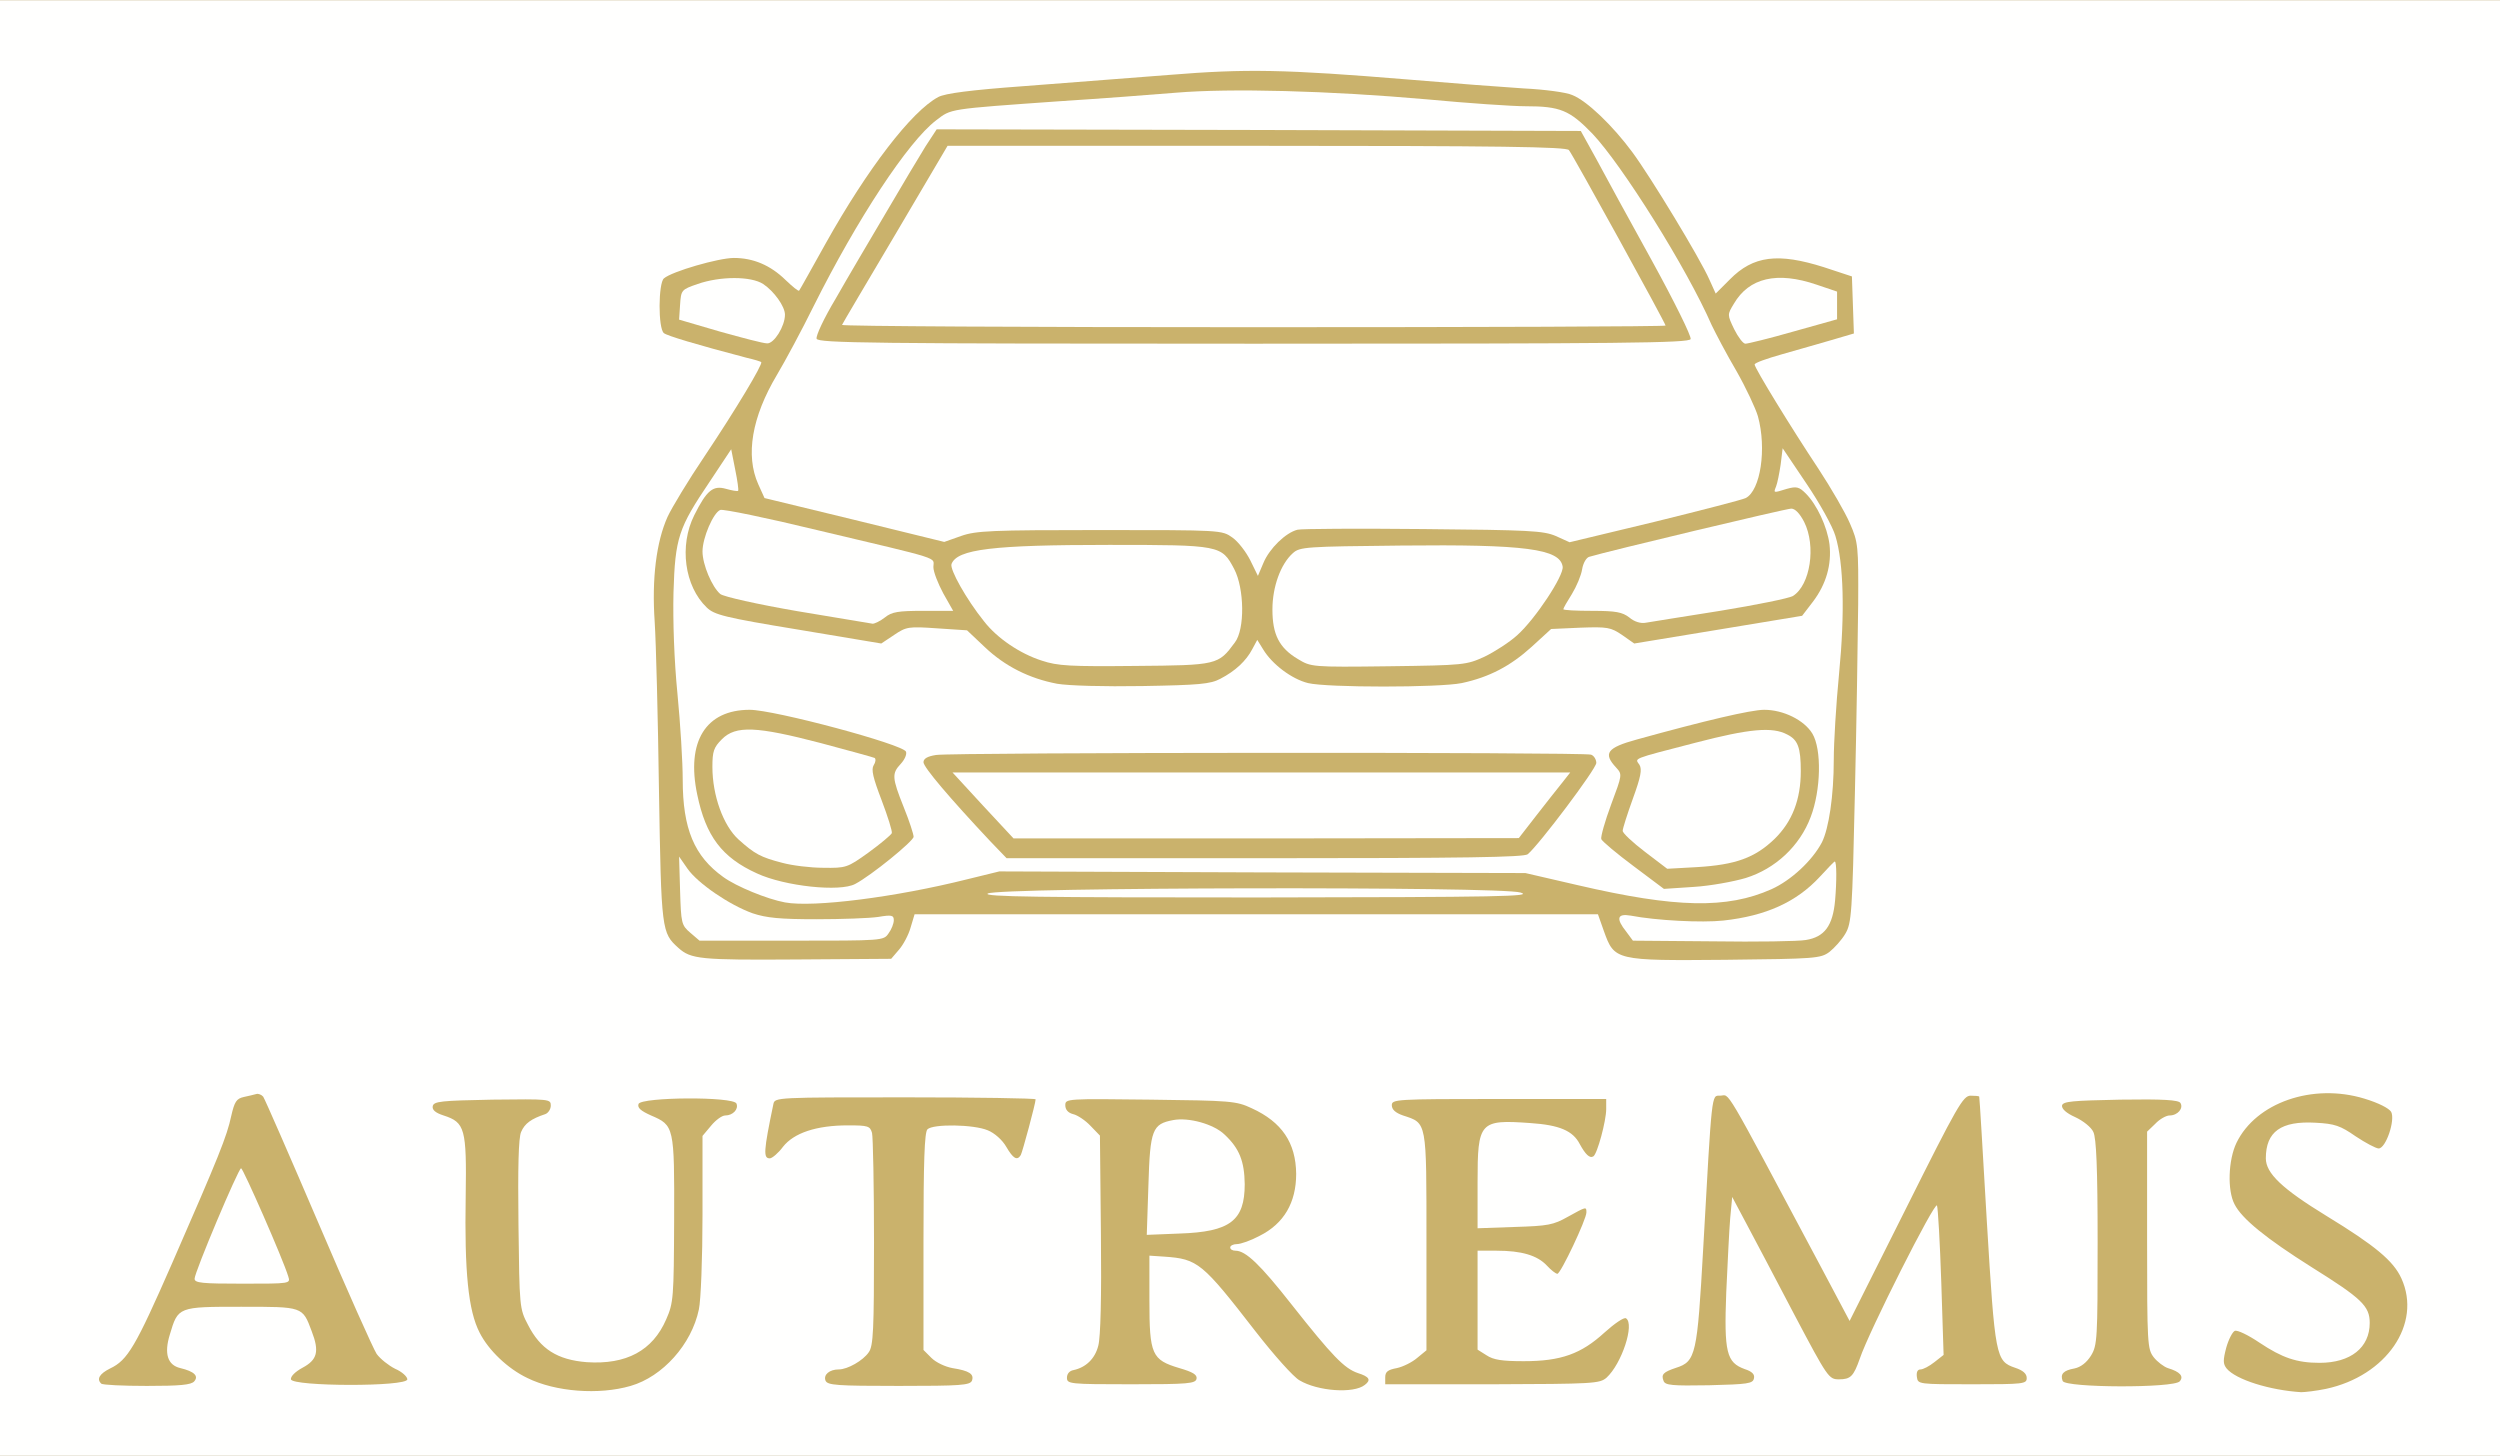
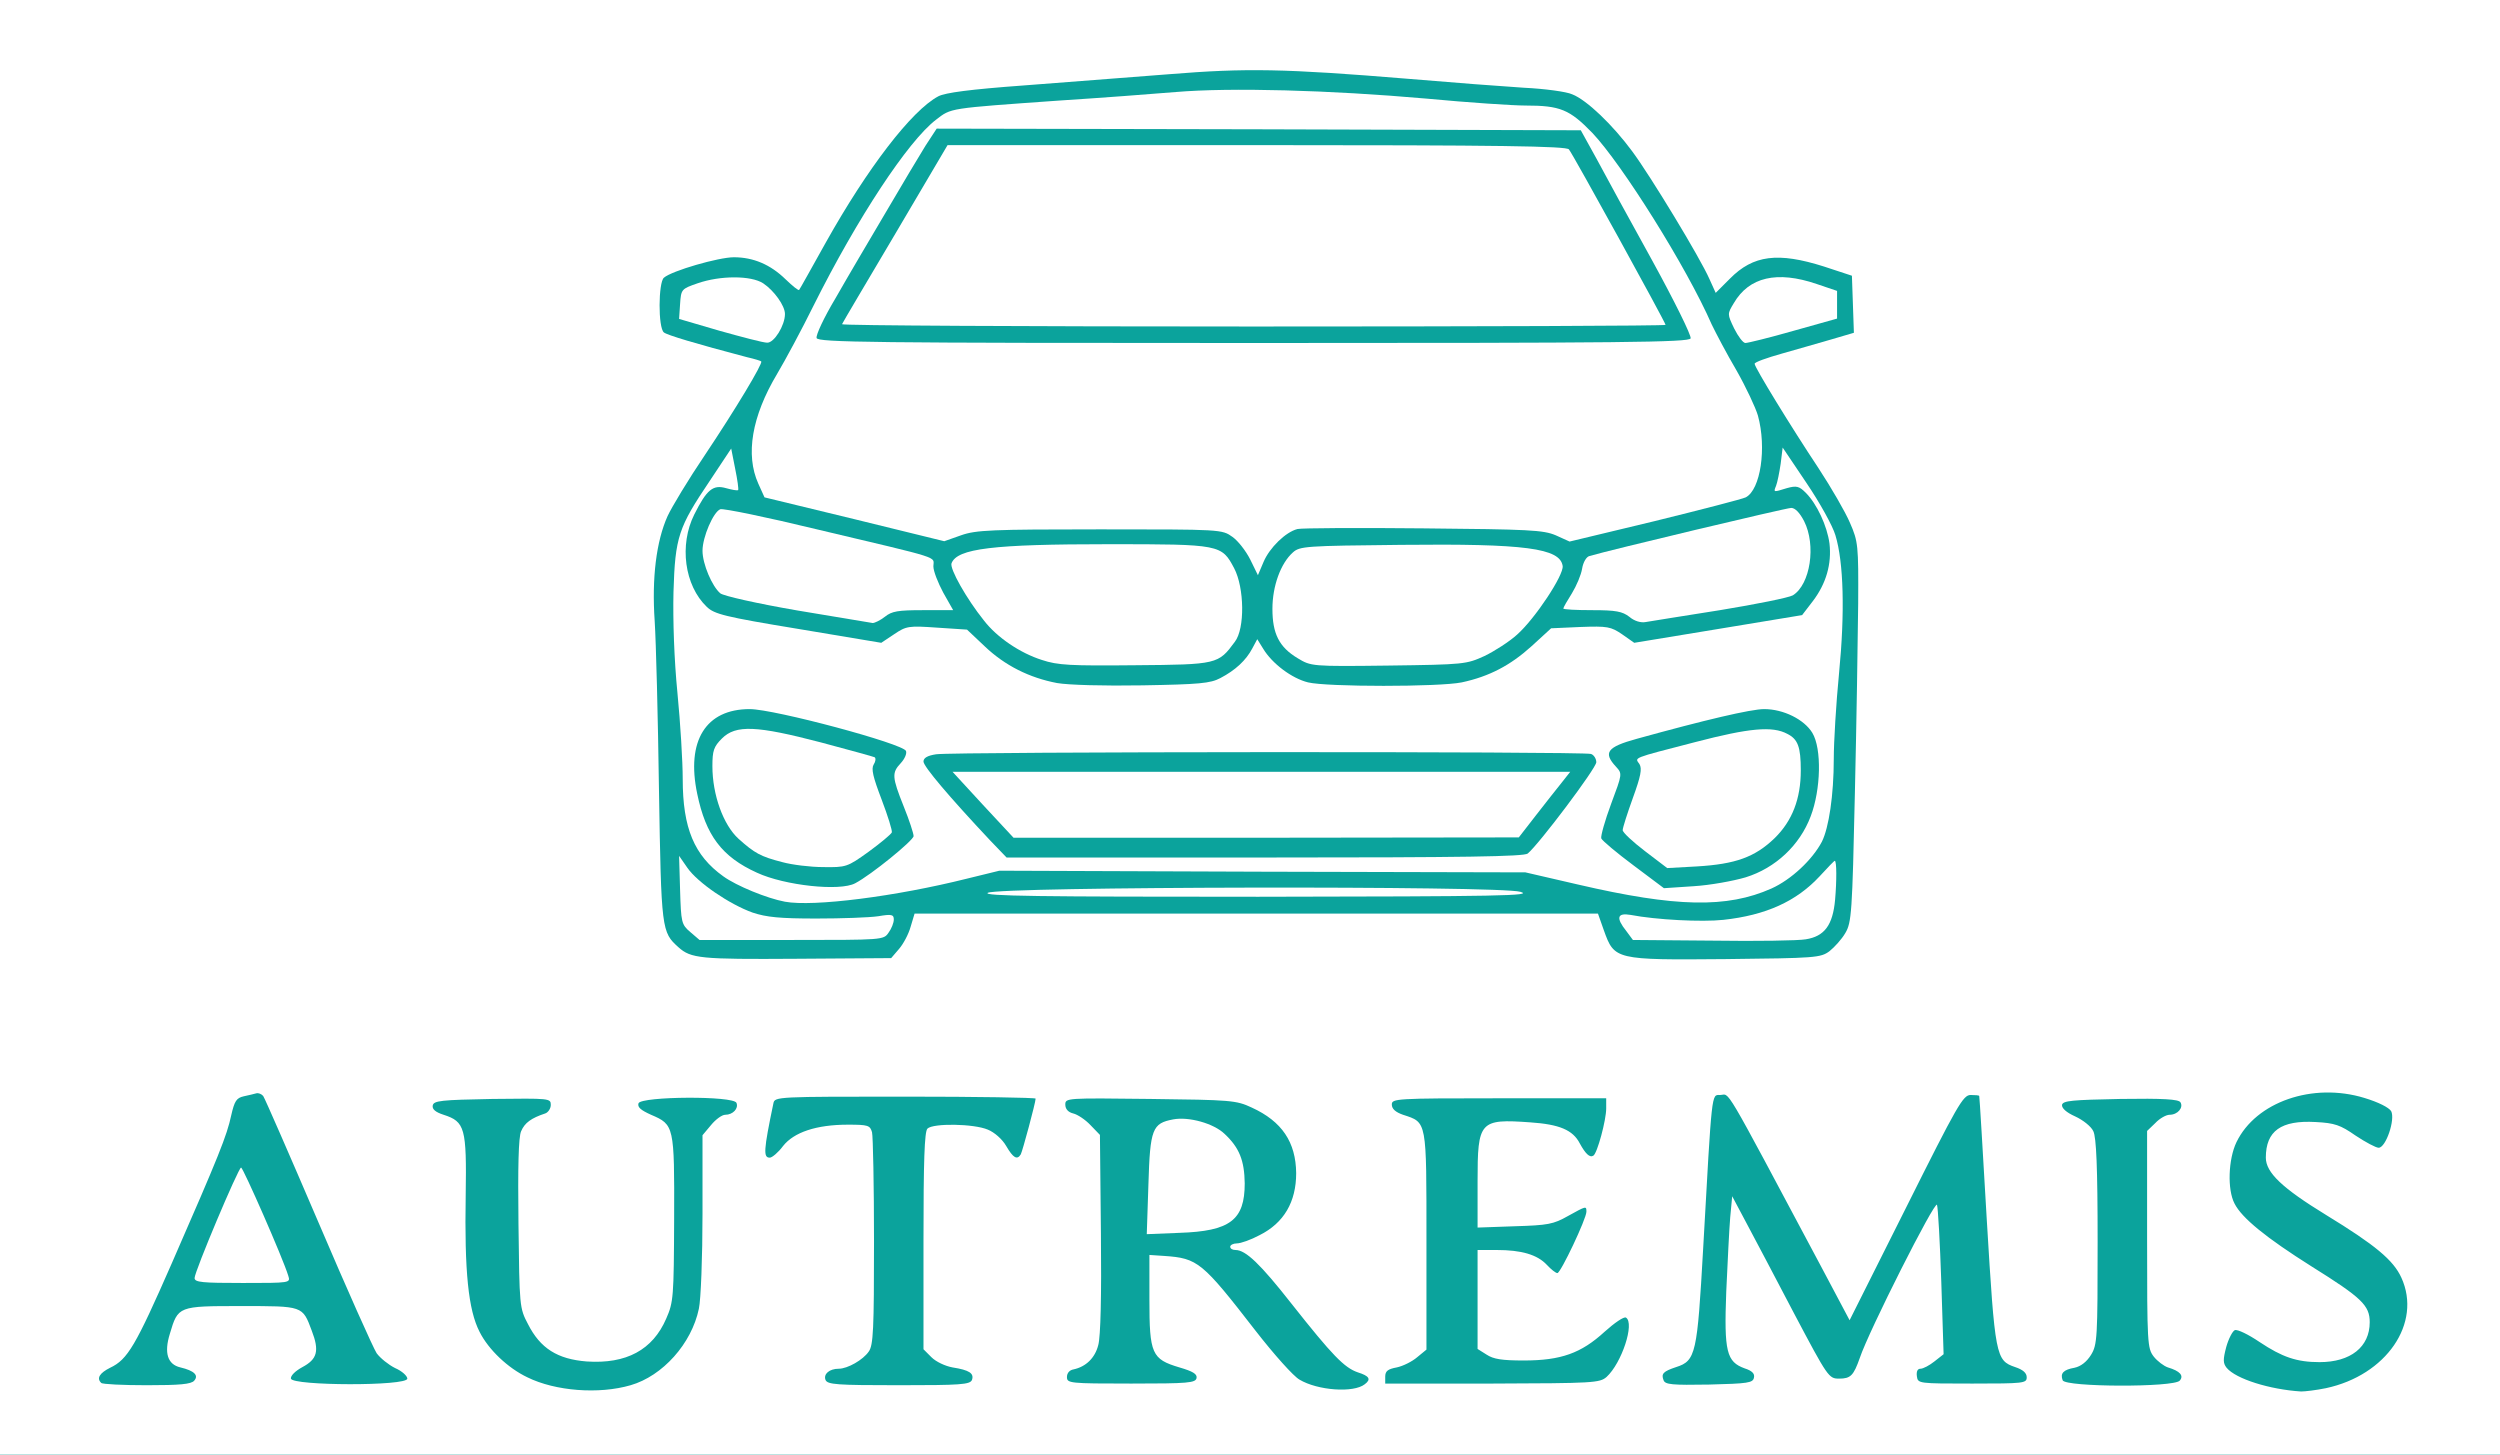
- <svg xmlns="http://www.w3.org/2000/svg" version="1.0" width="340px" height="198px" viewBox="0 0 7580 4410" preserveAspectRatio="xMidYMid meet">
-   <g id="layer101" fill="#cab26c" stroke="none">
+ <svg xmlns="http://www.w3.org/2000/svg" version="1.0" width="340px" viewBox="0 0 7580 4410" preserveAspectRatio="xMidYMid meet">
+   <g id="layer101" fill="#0ba39c" stroke="none">
    <path d="M0 2205 l0 -2205 3790 0 3790 0 0 2205 0 2205 -3790 0 -3790 0 0 -2205z" />
  </g>
-   <g id="layer102" fill="#fffffe" stroke="none">
+   <g id="layer102" fill="white" stroke="none">
    <path d="M0 2205 l0 -2205 3790 0 3790 0 0 2205 0 2205 -3790 0 -3790 0 0 -2205z m1912 1995 c97 -28 185 -126 207 -232 6 -27 11 -156 11 -288 l0 -238 26 -31 c14 -17 33 -31 43 -31 23 0 41 -19 34 -36 -8 -22 -288 -20 -297 1 -4 12 7 21 38 35 70 30 71 33 70 315 -1 238 -2 253 -24 303 -41 95 -121 138 -241 130 -89 -7 -141 -40 -178 -113 -26 -49 -26 -54 -29 -304 -2 -173 0 -263 8 -281 11 -26 31 -40 73 -54 9 -3 17 -15 17 -26 0 -20 -4 -20 -177 -18 -156 3 -178 5 -181 20 -2 11 8 20 33 28 65 21 70 40 67 244 -4 231 8 348 42 414 27 54 86 110 145 138 85 42 217 52 313 24z m2226 -3 c20 -15 14 -25 -21 -36 -41 -14 -77 -51 -201 -208 -95 -121 -139 -163 -170 -163 -9 0 -16 -4 -16 -10 0 -5 9 -10 20 -10 12 0 43 -11 69 -25 74 -37 111 -101 111 -188 -1 -94 -43 -157 -135 -199 -47 -22 -63 -23 -307 -26 -254 -3 -258 -3 -258 17 0 13 8 23 24 27 13 3 37 19 52 35 l29 30 3 299 c2 190 -1 313 -8 338 -10 40 -38 66 -75 74 -12 2 -20 11 -20 23 0 19 7 20 195 20 174 0 195 -2 198 -17 2 -12 -11 -20 -52 -32 -84 -25 -91 -41 -91 -206 l0 -135 45 3 c102 7 115 18 277 227 56 72 115 138 133 148 55 33 164 41 198 14z m2914 12 c183 -39 292 -197 229 -335 -24 -53 -79 -99 -228 -190 -134 -82 -183 -129 -183 -174 0 -81 46 -114 151 -108 58 3 75 9 121 41 30 20 62 37 70 37 22 0 51 -86 38 -111 -7 -11 -38 -27 -81 -40 -157 -48 -329 12 -388 134 -25 52 -28 144 -6 186 22 44 96 104 234 191 152 95 176 118 176 169 0 75 -58 121 -152 121 -69 0 -113 -15 -182 -61 -34 -23 -67 -39 -75 -36 -7 3 -19 26 -26 51 -10 38 -10 49 1 63 28 34 131 66 226 72 12 0 46 -4 75 -10z m-6463 -23 c14 -16 0 -30 -42 -40 -39 -9 -50 -44 -32 -102 25 -84 25 -84 216 -84 188 0 186 -1 214 74 24 62 17 87 -28 111 -22 12 -36 26 -35 35 5 22 353 23 353 0 0 -8 -16 -23 -37 -32 -20 -10 -45 -30 -56 -45 -10 -15 -90 -194 -177 -398 -87 -203 -162 -375 -167 -382 -5 -6 -15 -10 -21 -8 -7 2 -24 6 -38 9 -22 5 -28 14 -38 58 -13 61 -37 121 -180 448 -110 251 -134 292 -187 317 -32 16 -42 32 -27 46 3 4 66 7 138 7 100 0 135 -3 144 -14z m2358 -2 c7 -20 -8 -30 -59 -38 -22 -4 -50 -17 -64 -31 l-24 -24 0 -329 c0 -242 3 -331 12 -340 17 -17 141 -15 183 3 20 8 44 29 56 50 21 36 33 43 44 25 5 -9 45 -157 45 -169 0 -3 -178 -6 -395 -6 -388 0 -396 0 -400 20 -30 144 -31 165 -11 165 7 0 26 -16 40 -35 33 -42 101 -65 197 -65 61 0 67 2 73 23 3 12 6 162 6 332 0 265 -2 314 -16 333 -17 25 -64 52 -91 52 -28 0 -47 16 -40 34 6 14 34 16 222 16 188 0 216 -2 222 -16z m1924 -9 c46 -42 86 -163 59 -180 -6 -4 -35 16 -65 43 -71 65 -132 87 -245 87 -66 0 -92 -4 -113 -18 l-27 -17 0 -150 0 -150 58 0 c75 0 123 14 152 45 13 14 27 25 32 25 10 0 88 -165 88 -186 0 -18 0 -18 -56 13 -44 25 -61 28 -161 31 l-113 4 0 -140 c0 -183 6 -190 160 -179 88 6 129 23 150 64 17 31 30 44 41 37 12 -7 39 -108 39 -143 l0 -31 -325 0 c-314 0 -325 1 -325 19 0 13 11 23 34 31 73 24 71 14 71 382 l0 330 -28 23 c-15 13 -43 27 -62 31 -27 5 -35 11 -35 28 l0 21 324 0 c308 -1 326 -2 347 -20z m447 2 c3 -12 -6 -21 -28 -28 -55 -20 -63 -50 -56 -233 4 -88 9 -190 12 -225 l6 -64 42 79 c23 43 89 168 146 277 102 193 105 197 136 197 35 0 44 -9 63 -63 27 -81 228 -479 234 -464 3 8 9 114 13 234 l7 219 -28 22 c-15 12 -34 22 -42 22 -9 0 -13 8 -11 23 3 22 5 22 168 22 156 0 165 -1 165 -19 0 -13 -11 -23 -35 -31 -59 -20 -61 -32 -86 -445 -12 -206 -22 -376 -23 -377 0 -2 -12 -3 -26 -3 -23 0 -40 30 -196 342 l-171 341 -87 -164 c-305 -572 -274 -519 -306 -519 -26 0 -24 -17 -51 465 -18 319 -22 341 -82 360 -39 13 -46 20 -38 40 5 13 25 15 138 13 118 -3 133 -5 136 -21z m1291 9 c13 -15 1 -29 -36 -40 -12 -4 -32 -19 -43 -33 -19 -25 -20 -39 -20 -355 l0 -329 25 -24 c13 -14 33 -25 43 -25 25 0 43 -22 33 -38 -6 -9 -51 -12 -182 -10 -146 3 -174 5 -177 18 -1 10 13 23 40 35 24 11 49 31 55 45 9 18 13 109 13 335 0 292 -1 312 -20 343 -13 21 -31 35 -50 39 -34 6 -44 17 -36 38 8 21 338 22 355 1z m-3883 -1309 c13 -15 29 -45 35 -67 l12 -40 1036 0 1036 0 18 51 c32 89 34 90 369 87 273 -3 288 -4 315 -24 15 -12 37 -36 48 -55 19 -32 21 -61 29 -424 5 -214 9 -473 10 -575 1 -177 0 -188 -25 -245 -14 -33 -57 -107 -95 -165 -83 -125 -194 -306 -194 -317 0 -5 37 -18 83 -31 45 -13 113 -32 150 -43 l68 -20 -3 -87 -3 -86 -85 -28 c-139 -44 -214 -35 -285 37 l-43 43 -19 -42 c-28 -64 -179 -313 -234 -387 -59 -80 -138 -156 -182 -173 -17 -8 -84 -17 -147 -20 -63 -4 -221 -16 -350 -27 -377 -31 -491 -33 -725 -14 -115 9 -313 24 -440 34 -164 12 -239 22 -260 33 -81 43 -215 218 -341 443 -43 77 -79 142 -81 144 -2 3 -20 -12 -41 -32 -46 -45 -98 -67 -157 -67 -46 0 -188 41 -212 62 -17 14 -18 152 0 166 10 8 96 34 252 75 22 5 42 11 43 13 6 5 -78 145 -171 284 -50 74 -100 157 -113 185 -34 76 -48 187 -39 318 4 61 10 292 13 512 7 426 8 431 59 477 38 34 66 37 356 35 l289 -2 24 -28z" />
    <path d="M3482 3591 c5 -169 12 -185 75 -197 47 -9 123 12 156 44 45 42 60 81 61 150 0 111 -44 145 -198 150 l-99 4 5 -151z" />
    <path d="M590 3875 c0 -20 133 -335 141 -335 6 0 127 275 143 328 7 22 7 22 -138 22 -123 0 -146 -2 -146 -15z" />
    <path d="M5193 2852 l-242 -2 -20 -27 c-32 -40 -28 -56 13 -49 78 15 216 22 281 15 129 -14 222 -56 293 -133 23 -25 43 -46 45 -46 6 0 6 61 1 118 -7 77 -32 111 -89 120 -22 4 -149 6 -282 4z" />
    <path d="M2093 2826 c-27 -23 -28 -29 -31 -128 l-3 -103 25 36 c31 45 128 111 198 136 42 14 83 18 193 18 77 0 161 -3 188 -7 41 -7 47 -5 47 10 0 10 -7 28 -16 40 -15 22 -17 22 -294 22 l-279 0 -28 -24z" />
    <path d="M2380 2734 c-54 -10 -147 -48 -187 -77 -88 -63 -123 -146 -123 -295 0 -52 -7 -169 -16 -261 -10 -101 -14 -221 -12 -306 5 -167 15 -196 110 -337 l65 -98 12 61 c7 34 11 63 9 65 -3 2 -19 -1 -37 -6 -39 -11 -58 4 -96 80 -46 92 -30 215 38 280 23 22 53 30 278 67 l251 42 39 -26 c37 -25 44 -26 130 -20 l91 6 54 51 c61 58 135 95 219 111 35 6 142 9 259 7 172 -3 206 -6 236 -22 46 -24 78 -54 97 -90 l15 -28 18 29 c27 45 87 90 136 102 57 14 398 14 466 0 84 -18 148 -52 212 -110 l59 -54 89 -4 c82 -3 92 -1 126 22 l37 26 255 -42 254 -42 33 -43 c40 -53 57 -112 50 -174 -7 -53 -38 -120 -72 -154 -20 -20 -28 -22 -57 -14 -42 13 -41 13 -33 -7 4 -10 10 -40 14 -67 l6 -49 72 107 c40 59 80 131 88 159 25 82 29 234 11 418 -9 92 -16 209 -16 260 0 110 -15 209 -36 251 -29 55 -93 115 -153 142 -135 60 -289 57 -586 -12 l-160 -37 -798 -2 -797 -3 -98 24 c-215 54 -466 86 -552 70z m213 -56 c48 -25 177 -130 177 -143 0 -8 -13 -48 -30 -90 -36 -90 -36 -102 -9 -131 12 -13 19 -29 16 -37 -8 -22 -399 -127 -474 -127 -133 0 -193 96 -159 257 26 126 75 191 181 239 84 39 252 57 298 32z m2700 -18 c90 -28 164 -97 197 -185 31 -81 34 -205 5 -253 -25 -41 -88 -72 -146 -72 -40 0 -180 33 -386 90 -91 25 -103 42 -63 85 19 21 19 21 -15 112 -19 51 -32 98 -30 105 3 7 47 44 98 82 l92 69 90 -6 c50 -3 121 -16 158 -27z m-661 -72 c34 -28 208 -259 208 -277 0 -10 -7 -22 -16 -25 -21 -8 -1937 -7 -1986 1 -26 4 -38 11 -38 22 0 15 79 108 202 239 l50 52 782 0 c611 0 786 -3 798 -12z" />
    <path d="M2372 2614 c-66 -17 -84 -27 -133 -71 -46 -42 -79 -133 -79 -220 0 -47 4 -59 29 -84 42 -42 105 -39 300 12 86 23 159 43 163 45 4 3 3 13 -3 22 -8 13 -2 38 24 106 19 50 33 95 31 100 -3 6 -34 32 -71 59 -64 46 -68 47 -137 46 -39 0 -95 -7 -124 -15z" />
    <path d="M4988 2581 c-38 -29 -68 -57 -68 -64 0 -7 14 -51 31 -98 24 -66 28 -88 20 -102 -14 -21 -28 -16 169 -67 165 -43 234 -49 279 -25 32 16 41 39 41 111 0 86 -26 153 -79 205 -60 58 -119 79 -236 86 l-90 5 -67 -51z" />
    <path d="M2980 2440 l-92 -100 937 0 936 0 -26 33 c-14 17 -49 62 -78 99 l-52 67 -766 1 -766 0 -93 -100z" />
    <path d="M2995 2707 c32 -19 1554 -22 1615 -3 40 12 -55 14 -795 15 -665 0 -836 -2 -820 -12z" />
    <path d="M3159 2001 c-66 -21 -136 -68 -176 -120 -53 -66 -104 -157 -98 -173 17 -45 125 -58 478 -58 337 0 341 1 379 73 31 59 33 183 2 223 -50 68 -53 69 -302 71 -197 2 -235 0 -283 -16z" />
    <path d="M3935 1996 c-57 -34 -77 -75 -77 -150 0 -69 25 -138 62 -171 21 -19 39 -20 328 -23 377 -4 482 10 490 64 4 27 -83 159 -138 208 -23 21 -68 50 -99 65 -55 25 -61 26 -291 29 -234 3 -235 2 -275 -22z" />
    <path d="M2418 1851 c-122 -21 -224 -44 -234 -52 -25 -21 -54 -89 -54 -129 0 -42 33 -118 54 -126 9 -3 141 24 293 61 388 92 353 81 353 112 0 15 14 50 30 80 l30 53 -91 0 c-76 0 -95 3 -116 20 -14 11 -31 19 -37 19 -6 -1 -109 -18 -228 -38z" />
    <path d="M4940 1870 c-21 -16 -40 -20 -112 -20 -49 0 -88 -2 -88 -5 0 -3 12 -24 26 -46 14 -23 28 -56 31 -75 3 -19 13 -36 22 -38 56 -17 597 -146 612 -146 12 0 26 15 39 40 37 73 19 192 -34 225 -12 7 -111 27 -221 45 -110 17 -211 34 -225 36 -15 3 -35 -3 -50 -16z" />
    <path d="M3791 1697 c-13 -26 -37 -57 -54 -69 -32 -23 -34 -23 -402 -23 -329 0 -376 2 -421 18 l-51 18 -273 -67 -272 -66 -19 -42 c-39 -87 -20 -203 57 -332 25 -42 75 -135 111 -208 132 -264 286 -498 371 -563 47 -36 35 -34 372 -58 124 -8 284 -20 355 -26 166 -14 465 -6 760 20 127 12 262 21 300 21 106 0 134 12 203 83 90 95 286 407 362 581 12 25 45 88 75 139 29 51 58 113 65 137 27 98 8 225 -37 248 -10 5 -134 37 -276 72 l-258 62 -42 -19 c-38 -16 -79 -18 -401 -21 -198 -2 -370 -1 -382 2 -36 9 -85 57 -103 100 l-17 40 -23 -47z m1335 -671 c3 -8 -50 -115 -117 -237 -68 -123 -144 -262 -169 -309 l-47 -85 -976 -3 -977 -2 -34 52 c-18 29 -73 121 -121 203 -49 83 -117 198 -151 258 -36 60 -61 114 -58 122 5 13 163 15 1325 15 1121 0 1320 -2 1325 -14z" />
    <path d="M2553 983 c2 -5 75 -128 162 -275 l158 -268 937 0 c738 0 940 3 947 13 13 16 293 525 293 532 0 3 -563 5 -1251 5 -687 0 -1248 -3 -1246 -7z" />
    <path d="M2182 1003 l-123 -36 3 -45 c3 -45 4 -46 53 -63 69 -24 162 -24 199 0 33 22 66 68 66 93 0 35 -33 88 -54 87 -12 0 -76 -17 -144 -36z" />
    <path d="M5258 996 c-21 -44 -21 -44 -1 -77 46 -79 131 -99 251 -58 l62 21 0 42 0 42 -132 37 c-73 21 -139 37 -146 37 -7 0 -22 -20 -34 -44z" />
  </g>
</svg>
